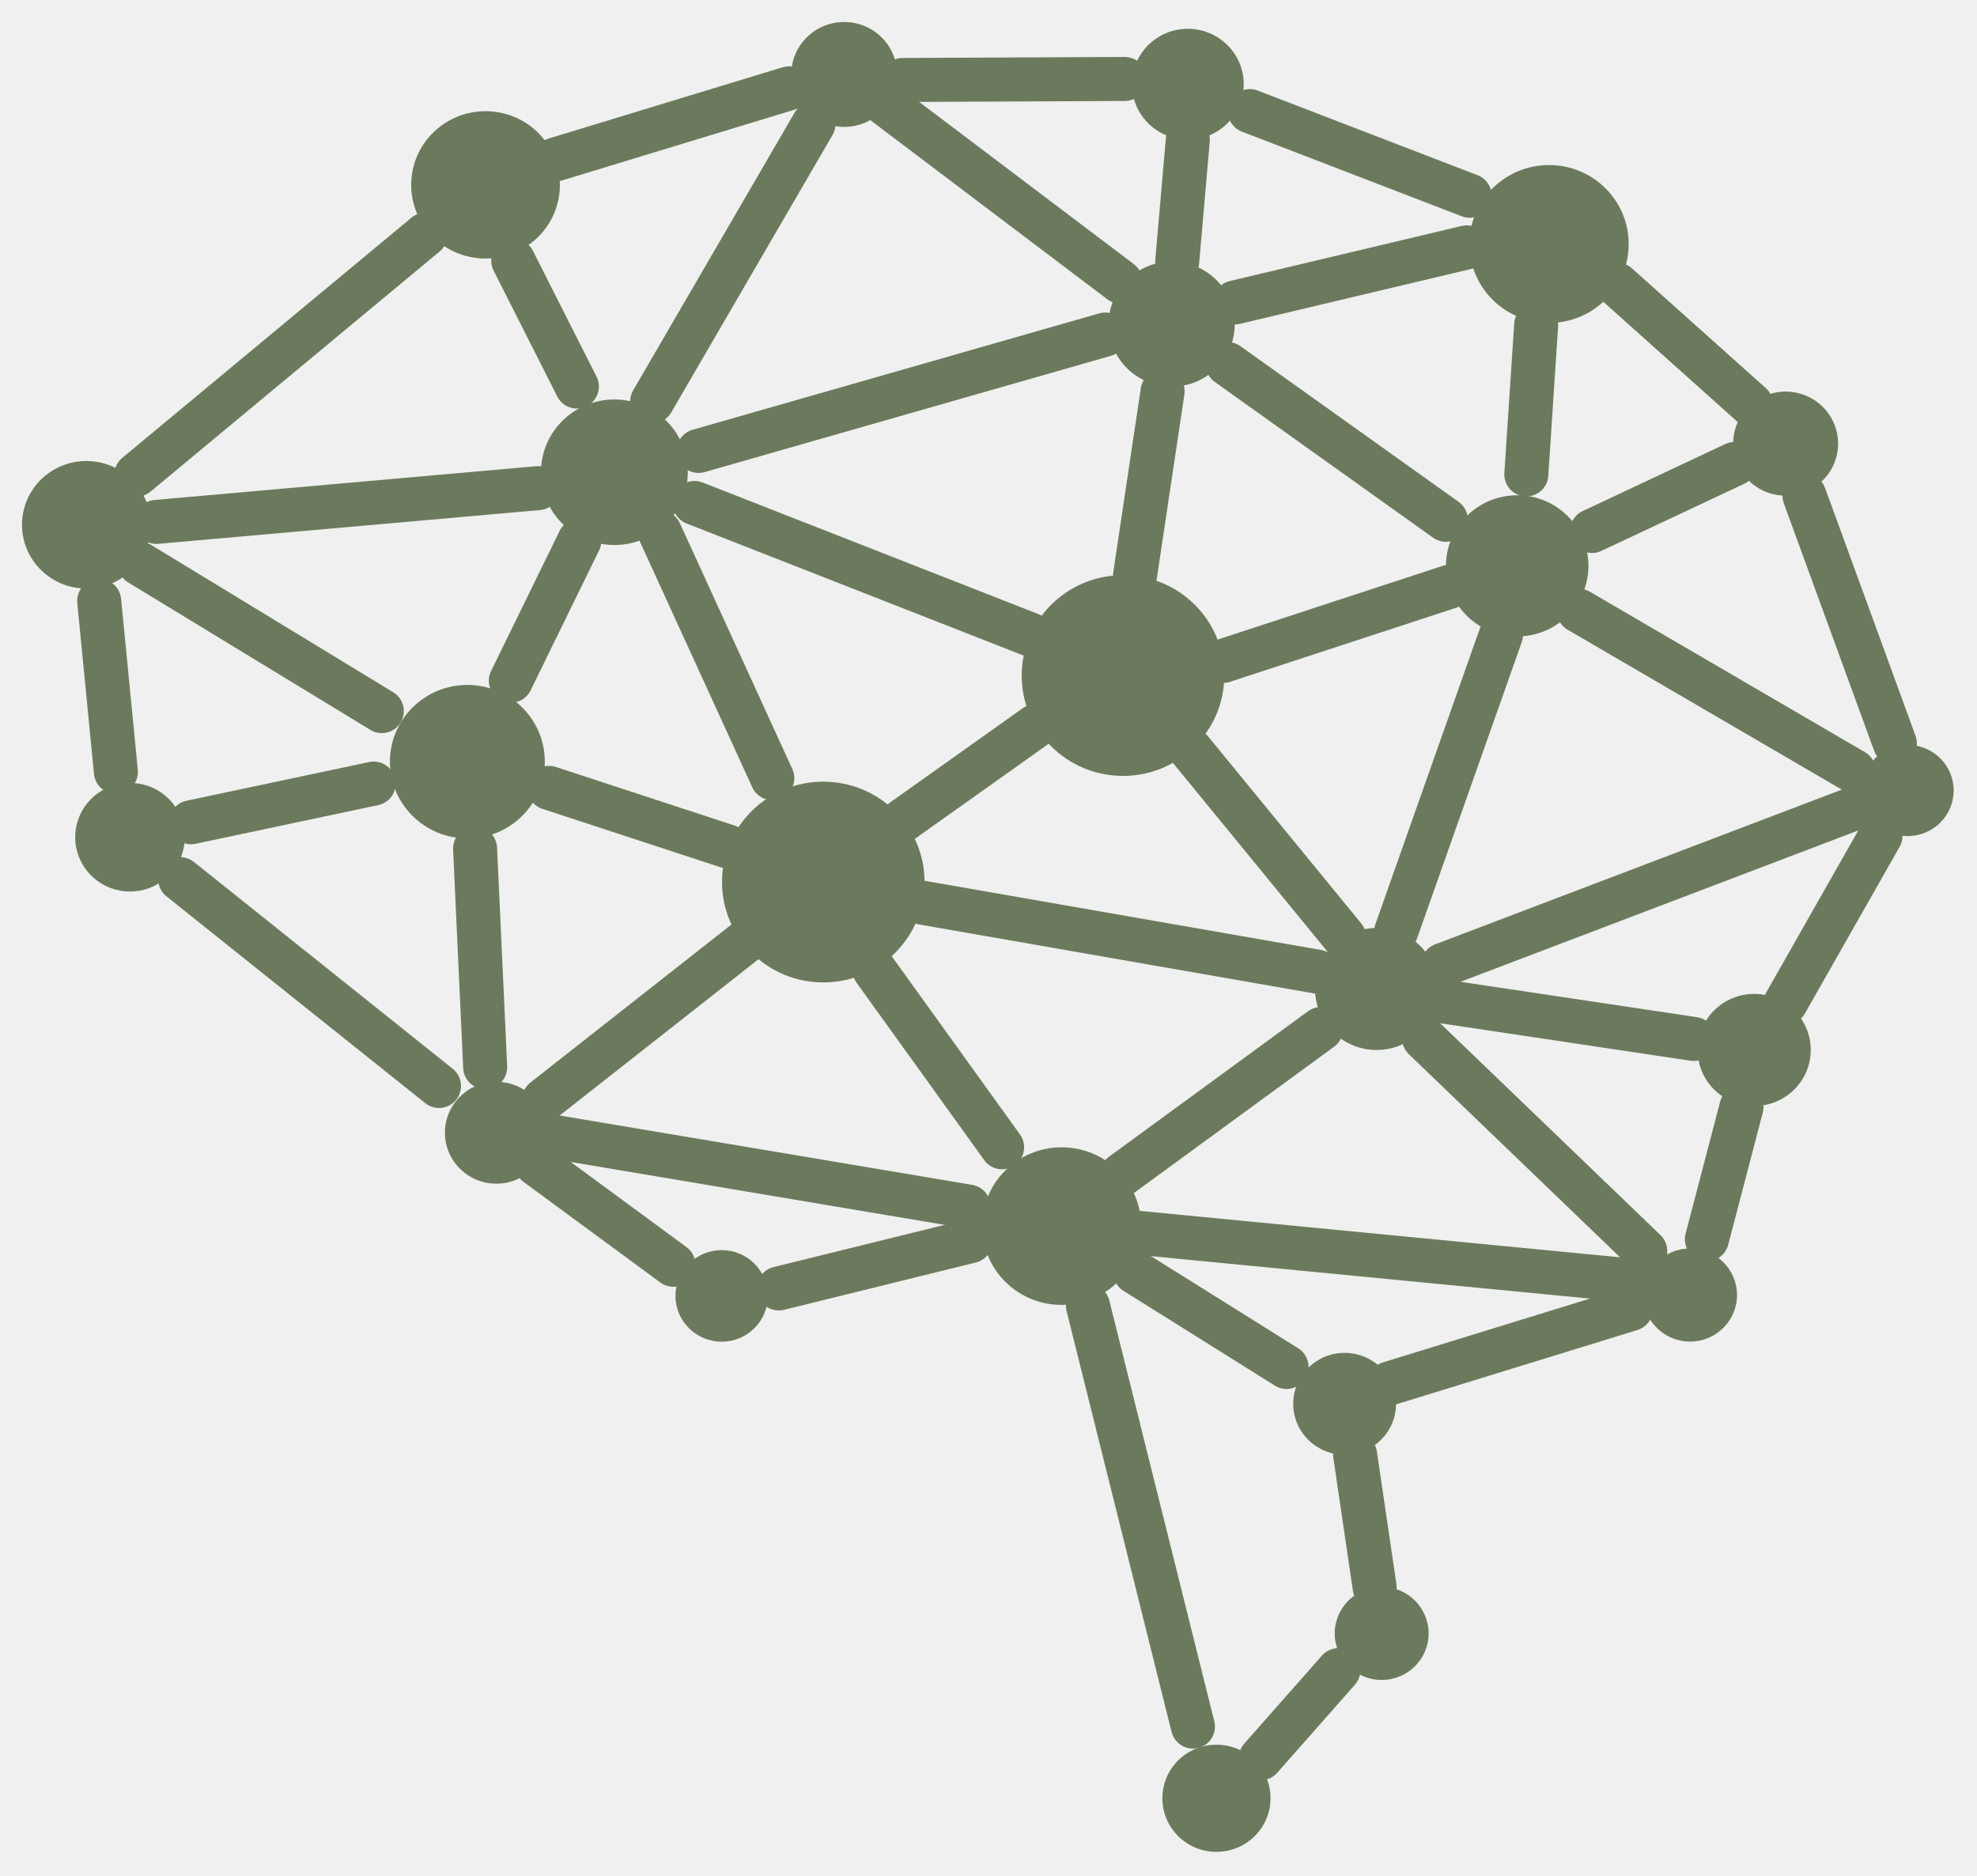
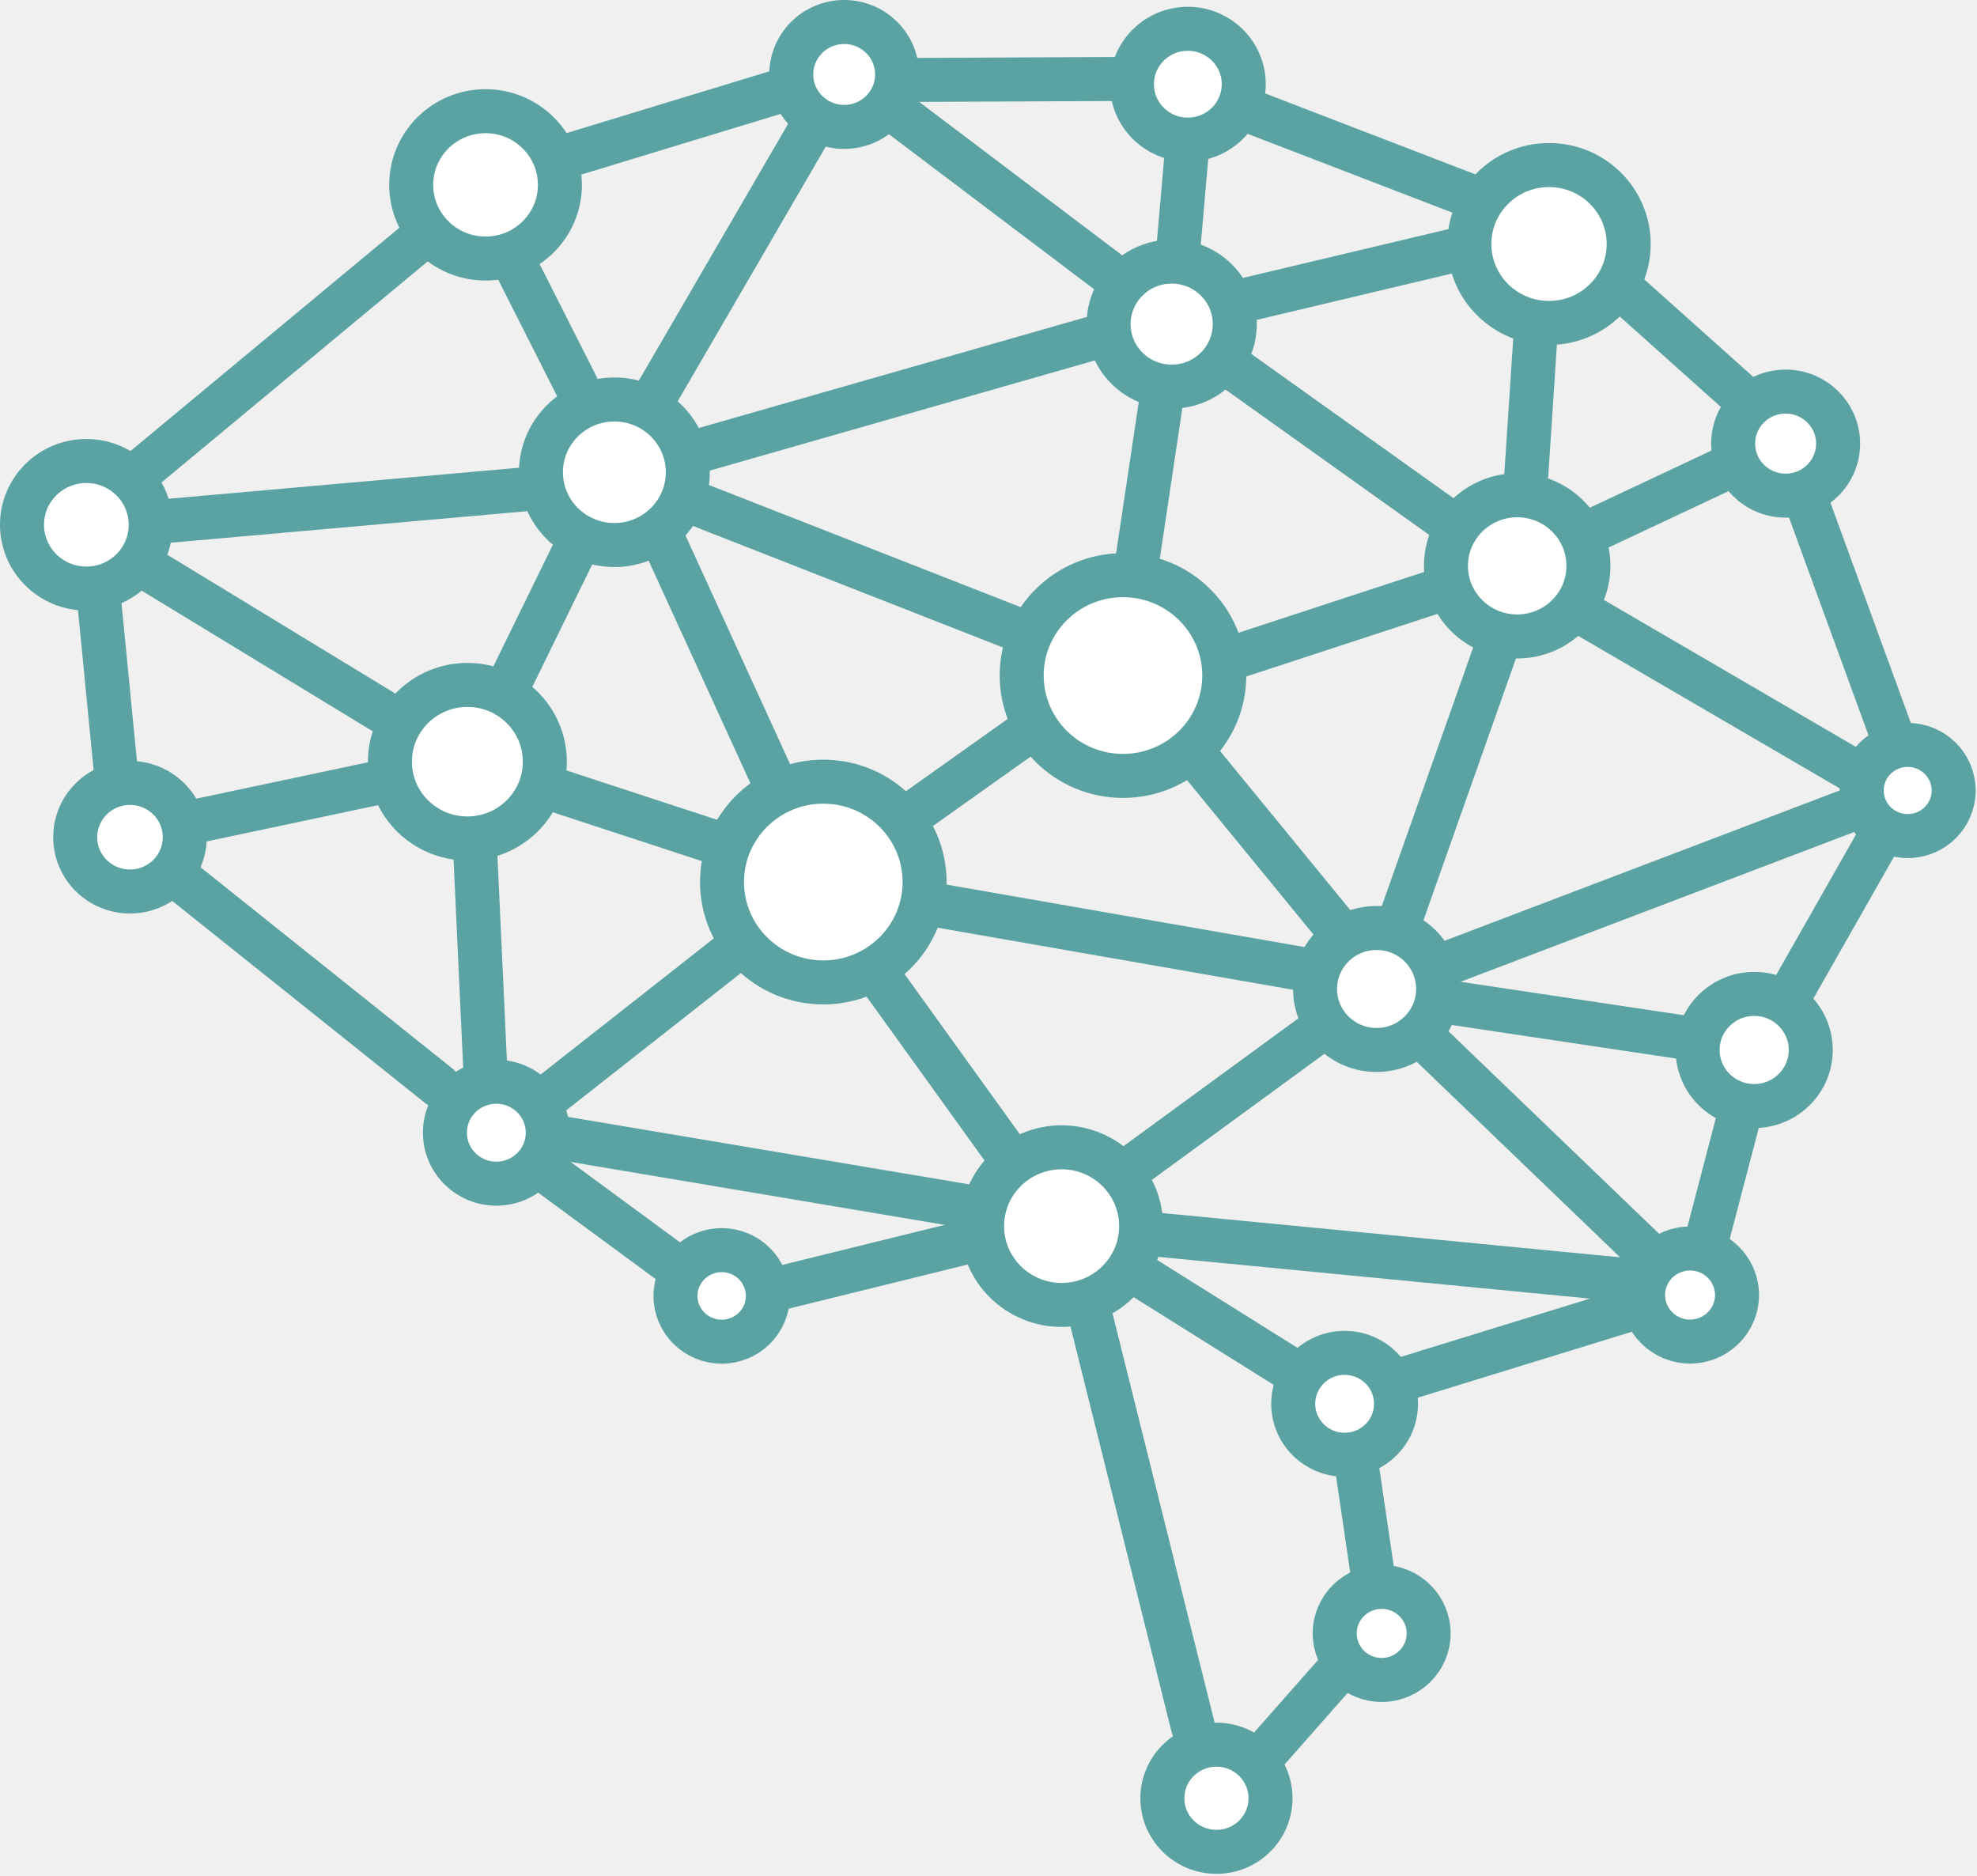
<svg xmlns="http://www.w3.org/2000/svg" width="100%" height="100%" viewBox="0 0 936 888" version="1.1" style="fill-rule:evenodd;clip-rule:evenodd;stroke-linecap:round;stroke-linejoin:round;stroke-miterlimit:1.5;">
  <g transform="matrix(2.08333,0,0,2.08333,-393.452,-393.085)">
    <g id="striche">
-       <path d="M219.844,296.56L285.567,241.983" style="fill:none;stroke:#6b7a5c;stroke-width:10px;" />
-       <path d="M368.151,208.756L315.015,224.934" style="fill:none;stroke:#6b7a5c;stroke-width:10px;" />
-       <path d="M393.982,206.854L444.46,206.623" style="fill:none;stroke:#6b7a5c;stroke-width:10px;" />
-       <path d="M373.731,216.836L337.065,279.899" style="fill:none;stroke:#6b7a5c;stroke-width:10px;" />
-       <path d="M305.498,247.925L319.955,276.509" style="fill:none;stroke:#6b7a5c;stroke-width:10px;" />
-       <path d="M224.402,307.273L311.137,299.599" style="fill:none;stroke:#6b7a5c;stroke-width:10px;" />
-       <path d="M220.655,316.802L275.626,350.259" style="fill:none;stroke:#6b7a5c;stroke-width:10px;" />
-       <path d="M211.395,325.216L215.195,364.062" style="fill:none;stroke:#6b7a5c;stroke-width:10px;" />
-       <path d="M273.781,366.728L232.283,375.52" style="fill:none;stroke:#6b7a5c;stroke-width:10px;" />
-       <path d="M288.623,435.446L229.798,388.438" style="fill:none;stroke:#6b7a5c;stroke-width:10px;" />
-       <path d="M299.118,431.173L296.821,381.501" style="fill:none;stroke:#6b7a5c;stroke-width:10px;" />
-       <path d="M312.476,438.6L358.026,402.802" style="fill:none;stroke:#6b7a5c;stroke-width:10px;" />
-       <path d="M313.661,367.718L354.289,381.035" style="fill:none;stroke:#6b7a5c;stroke-width:10px;" />
-       <path d="M304.951,343.351L320.526,311.514" style="fill:none;stroke:#6b7a5c;stroke-width:10px;" />
-       <path d="M364.366,365.504L338.809,309.634" style="fill:none;stroke:#6b7a5c;stroke-width:10px;" />
-       <path d="M423.037,332.886L346.684,302.965" style="fill:none;stroke:#6b7a5c;stroke-width:10px;" />
-       <path d="M440.017,264.702L347.608,291.149" style="fill:none;stroke:#6b7a5c;stroke-width:10px;" />
-       <path d="M456.378,248.178L458.796,220.401" style="fill:none;stroke:#6b7a5c;stroke-width:10px;" />
-       <path d="M469.461,257.412L522.203,244.887" style="fill:none;stroke:#6b7a5c;stroke-width:10px;" />
-       <path d="M472.879,213.925L522.846,233.16" style="fill:none;stroke:#6b7a5c;stroke-width:10px;" />
-       <path d="M586.798,280.587L556.385,253.379" style="fill:none;stroke:#6b7a5c;stroke-width:10px;" />
-       <path d="M583.107,294.086L550.646,309.338" style="fill:none;stroke:#6b7a5c;stroke-width:10px;" />
-       <path d="M537.956,262.523L535.722,296.478" style="fill:none;stroke:#6b7a5c;stroke-width:10px;" />
-       <path d="M467.845,271.407L517.424,306.784" style="fill:none;stroke:#6b7a5c;stroke-width:10px;" />
-       <path d="M453.065,277.594L446.807,319.375" style="fill:none;stroke:#6b7a5c;stroke-width:10px;" />
-       <path d="M518.189,322.039L466.831,338.859" style="fill:none;stroke:#6b7a5c;stroke-width:10px;" />
-       <path d="M529.972,332.886L506.165,400.271" style="fill:none;stroke:#6b7a5c;stroke-width:10px;" />
-       <path d="M459.479,359.108L494.301,401.64" style="fill:none;stroke:#6b7a5c;stroke-width:10px;" />
-       <path d="M394.086,375.061L424.179,353.678" style="fill:none;stroke:#6b7a5c;stroke-width:10px;" />
-       <path d="M398.482,393.803L488.277,409.476" style="fill:none;stroke:#6b7a5c;stroke-width:10px;" />
-       <path d="M573.761,424.757L515.678,416.064" style="fill:none;stroke:#6b7a5c;stroke-width:10px;" />
-       <path d="M610.488,372.288L516.74,407.955" style="fill:none;stroke:#6b7a5c;stroke-width:10px;" />
-       <path d="M619.472,357.598L598.923,301.303" style="fill:none;stroke:#6b7a5c;stroke-width:10px;" />
-       <path d="M610.156,363.914L547.631,327.453" style="fill:none;stroke:#6b7a5c;stroke-width:10px;" />
-       <path d="M594.646,416.559L616.207,378.624" style="fill:none;stroke:#6b7a5c;stroke-width:10px;" />
-       <path d="M584.612,440.248L576.755,470.275" style="fill:none;stroke:#6b7a5c;stroke-width:10px;" />
-       <path d="M512.472,424.602L562.752,472.94" style="fill:none;stroke:#6b7a5c;stroke-width:10px;" />
-       <path d="M489.083,422.491L443.791,455.588" style="fill:none;stroke:#6b7a5c;stroke-width:10px;" />
-       <path d="M387.626,409.133L416.591,449.379" style="fill:none;stroke:#6b7a5c;stroke-width:10px;" />
-       <path d="M313.312,446.76L408.958,462.845" style="fill:none;stroke:#6b7a5c;stroke-width:10px;" />
-       <path d="M365.848,481.449L409.413,470.702" style="fill:none;stroke:#6b7a5c;stroke-width:10px;" />
-       <path d="M341.886,476.075L310.822,453.23" style="fill:none;stroke:#6b7a5c;stroke-width:10px;" />
-       <path d="M436.104,485.413L459.956,581.012" style="fill:none;stroke:#6b7a5c;stroke-width:10px;" />
-       <path d="M447.768,468.832L560.481,479.733" style="fill:none;stroke:#6b7a5c;stroke-width:10px;" />
-       <path d="M446.835,477.761L481.237,499.296" style="fill:none;stroke:#6b7a5c;stroke-width:10px;" />
-       <path d="M504.544,503.05L559.494,486.118" style="fill:none;stroke:#6b7a5c;stroke-width:10px;" />
-       <path d="M501.254,549.381L496.811,519.239" style="fill:none;stroke:#6b7a5c;stroke-width:10px;" />
-       <path d="M493.015,568.187L475.358,588.203" style="fill:none;stroke:#6b7a5c;stroke-width:10px;" />
-       <path d="M389.934,212.203L443.497,252.677" style="fill:none;stroke:#6b7a5c;stroke-width:10px;" />
+       <path d="M219.844,296.56L285.567,241.983" style="fill:none;stroke:#5ba3a3;stroke-width:10px;" />
+       <path d="M368.151,208.756L315.015,224.934" style="fill:none;stroke:#5ba3a3;stroke-width:10px;" />
+       <path d="M393.982,206.854L444.46,206.623" style="fill:none;stroke:#5ba3a3;stroke-width:10px;" />
+       <path d="M373.731,216.836L337.065,279.899" style="fill:none;stroke:#5ba3a3;stroke-width:10px;" />
+       <path d="M305.498,247.925L319.955,276.509" style="fill:none;stroke:#5ba3a3;stroke-width:10px;" />
+       <path d="M224.402,307.273L311.137,299.599" style="fill:none;stroke:#5ba3a3;stroke-width:10px;" />
+       <path d="M220.655,316.802L275.626,350.259" style="fill:none;stroke:#5ba3a3;stroke-width:10px;" />
+       <path d="M211.395,325.216L215.195,364.062" style="fill:none;stroke:#5ba3a3;stroke-width:10px;" />
+       <path d="M273.781,366.728L232.283,375.52" style="fill:none;stroke:#5ba3a3;stroke-width:10px;" />
+       <path d="M288.623,435.446L229.798,388.438" style="fill:none;stroke:#5ba3a3;stroke-width:10px;" />
+       <path d="M299.118,431.173L296.821,381.501" style="fill:none;stroke:#5ba3a3;stroke-width:10px;" />
+       <path d="M312.476,438.6L358.026,402.802" style="fill:none;stroke:#5ba3a3;stroke-width:10px;" />
+       <path d="M313.661,367.718L354.289,381.035" style="fill:none;stroke:#5ba3a3;stroke-width:10px;" />
+       <path d="M304.951,343.351L320.526,311.514" style="fill:none;stroke:#5ba3a3;stroke-width:10px;" />
+       <path d="M364.366,365.504L338.809,309.634" style="fill:none;stroke:#5ba3a3;stroke-width:10px;" />
+       <path d="M423.037,332.886L346.684,302.965" style="fill:none;stroke:#5ba3a3;stroke-width:10px;" />
+       <path d="M440.017,264.702L347.608,291.149" style="fill:none;stroke:#5ba3a3;stroke-width:10px;" />
+       <path d="M456.378,248.178L458.796,220.401" style="fill:none;stroke:#5ba3a3;stroke-width:10px;" />
+       <path d="M469.461,257.412L522.203,244.887" style="fill:none;stroke:#5ba3a3;stroke-width:10px;" />
+       <path d="M472.879,213.925L522.846,233.16" style="fill:none;stroke:#5ba3a3;stroke-width:10px;" />
+       <path d="M586.798,280.587L556.385,253.379" style="fill:none;stroke:#5ba3a3;stroke-width:10px;" />
+       <path d="M583.107,294.086L550.646,309.338" style="fill:none;stroke:#5ba3a3;stroke-width:10px;" />
+       <path d="M537.956,262.523L535.722,296.478" style="fill:none;stroke:#5ba3a3;stroke-width:10px;" />
+       <path d="M467.845,271.407L517.424,306.784" style="fill:none;stroke:#5ba3a3;stroke-width:10px;" />
+       <path d="M453.065,277.594L446.807,319.375" style="fill:none;stroke:#5ba3a3;stroke-width:10px;" />
+       <path d="M518.189,322.039L466.831,338.859" style="fill:none;stroke:#5ba3a3;stroke-width:10px;" />
+       <path d="M529.972,332.886L506.165,400.271" style="fill:none;stroke:#5ba3a3;stroke-width:10px;" />
+       <path d="M459.479,359.108L494.301,401.64" style="fill:none;stroke:#5ba3a3;stroke-width:10px;" />
+       <path d="M394.086,375.061L424.179,353.678" style="fill:none;stroke:#5ba3a3;stroke-width:10px;" />
+       <path d="M398.482,393.803L488.277,409.476" style="fill:none;stroke:#5ba3a3;stroke-width:10px;" />
+       <path d="M573.761,424.757L515.678,416.064" style="fill:none;stroke:#5ba3a3;stroke-width:10px;" />
+       <path d="M610.488,372.288L516.74,407.955" style="fill:none;stroke:#5ba3a3;stroke-width:10px;" />
+       <path d="M619.472,357.598L598.923,301.303" style="fill:none;stroke:#5ba3a3;stroke-width:10px;" />
+       <path d="M610.156,363.914L547.631,327.453" style="fill:none;stroke:#5ba3a3;stroke-width:10px;" />
+       <path d="M594.646,416.559L616.207,378.624" style="fill:none;stroke:#5ba3a3;stroke-width:10px;" />
+       <path d="M584.612,440.248L576.755,470.275" style="fill:none;stroke:#5ba3a3;stroke-width:10px;" />
+       <path d="M512.472,424.602L562.752,472.94" style="fill:none;stroke:#5ba3a3;stroke-width:10px;" />
+       <path d="M489.083,422.491L443.791,455.588" style="fill:none;stroke:#5ba3a3;stroke-width:10px;" />
+       <path d="M387.626,409.133L416.591,449.379" style="fill:none;stroke:#5ba3a3;stroke-width:10px;" />
+       <path d="M313.312,446.76L408.958,462.845" style="fill:none;stroke:#5ba3a3;stroke-width:10px;" />
+       <path d="M365.848,481.449L409.413,470.702" style="fill:none;stroke:#5ba3a3;stroke-width:10px;" />
+       <path d="M341.886,476.075L310.822,453.23" style="fill:none;stroke:#5ba3a3;stroke-width:10px;" />
+       <path d="M436.104,485.413L459.956,581.012" style="fill:none;stroke:#5ba3a3;stroke-width:10px;" />
+       <path d="M447.768,468.832L560.481,479.733" style="fill:none;stroke:#5ba3a3;stroke-width:10px;" />
+       <path d="M446.835,477.761L481.237,499.296" style="fill:none;stroke:#5ba3a3;stroke-width:10px;" />
+       <path d="M504.544,503.05L559.494,486.118" style="fill:none;stroke:#5ba3a3;stroke-width:10px;" />
+       <path d="M501.254,549.381L496.811,519.239" style="fill:none;stroke:#5ba3a3;stroke-width:10px;" />
+       <path d="M493.015,568.187L475.358,588.203" style="fill:none;stroke:#5ba3a3;stroke-width:10px;" />
+       <path d="M389.934,212.203L443.497,252.677" style="fill:none;stroke:#5ba3a3;stroke-width:10px;" />
    </g>
    <g id="somas">
      <g transform="matrix(0.610793,0,0,0.610793,94.5399,184.561)">
-         <ellipse cx="460.739" cy="334.883" rx="37.683" ry="37.34" style="fill:#6b7a5c;" />
+         <ellipse cx="460.739" cy="334.883" rx="37.683" ry="37.34" style="fill:white;" />
      </g>
      <g transform="matrix(0.610793,0,0,0.610793,162.642,137.638)">
-         <ellipse cx="460.739" cy="334.883" rx="37.683" ry="37.34" style="fill:#6b7a5c;" />
+         <ellipse cx="460.739" cy="334.883" rx="37.683" ry="37.34" style="fill:white;" />
      </g>
      <g transform="matrix(0.480381,0,0,0.480381,319.549,83.2511)">
-         <ellipse cx="460.739" cy="334.883" rx="37.683" ry="37.34" style="fill:#6b7a5c;" />
+         <ellipse cx="460.739" cy="334.883" rx="37.683" ry="37.34" style="fill:white;" />
      </g>
      <g transform="matrix(0.316531,0,0,0.316531,448.808,183.483)">
-         <ellipse cx="460.739" cy="334.883" rx="37.683" ry="37.34" style="fill:#6b7a5c;" />
+         <ellipse cx="460.739" cy="334.883" rx="37.683" ry="37.34" style="fill:white;" />
      </g>
      <g transform="matrix(0.429607,0,0,0.429607,335.71,173.392)">
-         <ellipse cx="460.739" cy="334.883" rx="37.683" ry="37.34" style="fill:#6b7a5c;" />
+         <ellipse cx="460.739" cy="334.883" rx="37.683" ry="37.34" style="fill:white;" />
      </g>
      <g transform="matrix(0.277361,0,0,0.277361,494.594,275.419)">
-         <ellipse cx="460.739" cy="334.883" rx="37.683" ry="37.34" style="fill:#6b7a5c;" />
+         <ellipse cx="460.739" cy="334.883" rx="37.683" ry="37.34" style="fill:white;" />
      </g>
      <g transform="matrix(0.341095,0,0,0.341095,430.347,313.036)">
-         <ellipse cx="460.739" cy="334.883" rx="37.683" ry="37.34" style="fill:#6b7a5c;" />
+         <ellipse cx="460.739" cy="334.883" rx="37.683" ry="37.34" style="fill:white;" />
      </g>
      <g transform="matrix(0.37115,0,0,0.37115,330.689,289.113)">
-         <ellipse cx="460.739" cy="334.883" rx="37.683" ry="37.34" style="fill:#6b7a5c;" />
+         <ellipse cx="460.739" cy="334.883" rx="37.683" ry="37.34" style="fill:white;" />
      </g>
      <g transform="matrix(0.47958,0,0,0.47958,209.152,306.684)">
-         <ellipse cx="460.739" cy="334.883" rx="37.683" ry="37.34" style="fill:#6b7a5c;" />
+         <ellipse cx="460.739" cy="334.883" rx="37.683" ry="37.34" style="fill:white;" />
      </g>
      <g transform="matrix(0.27855,0,0,0.27855,224.521,389.864)">
-         <ellipse cx="460.739" cy="334.883" rx="37.683" ry="37.34" style="fill:#6b7a5c;" />
+         <ellipse cx="460.739" cy="334.883" rx="37.683" ry="37.34" style="fill:white;" />
      </g>
      <g transform="matrix(0.310029,0,0,0.310029,158.808,342.24)">
-         <ellipse cx="460.739" cy="334.883" rx="37.683" ry="37.34" style="fill:#6b7a5c;" />
+         <ellipse cx="460.739" cy="334.883" rx="37.683" ry="37.34" style="fill:white;" />
      </g>
      <g transform="matrix(0.467077,0,0,0.467077,79.8698,205.341)">
-         <ellipse cx="460.739" cy="334.883" rx="37.683" ry="37.34" style="fill:#6b7a5c;" />
+         <ellipse cx="460.739" cy="334.883" rx="37.683" ry="37.34" style="fill:white;" />
      </g>
      <g transform="matrix(0.442831,0,0,0.442831,124.447,147.692)">
-         <ellipse cx="460.739" cy="334.883" rx="37.683" ry="37.34" style="fill:#6b7a5c;" />
+         <ellipse cx="460.739" cy="334.883" rx="37.683" ry="37.34" style="fill:white;" />
      </g>
      <g transform="matrix(0.388082,0,0,0.388082,29.6768,177.963)">
-         <ellipse cx="460.739" cy="334.883" rx="37.683" ry="37.34" style="fill:#6b7a5c;" />
+         <ellipse cx="460.739" cy="334.883" rx="37.683" ry="37.34" style="fill:white;" />
      </g>
      <g transform="matrix(0.330301,0,0,0.330301,66.2146,268.307)">
-         <ellipse cx="460.739" cy="334.883" rx="37.683" ry="37.34" style="fill:#6b7a5c;" />
+         <ellipse cx="460.739" cy="334.883" rx="37.683" ry="37.34" style="fill:white;" />
      </g>
      <g transform="matrix(0.44835,0,0,0.44835,92.628,80.5432)">
-         <ellipse cx="460.739" cy="334.883" rx="37.683" ry="37.34" style="fill:#6b7a5c;" />
+         <ellipse cx="460.739" cy="334.883" rx="37.683" ry="37.34" style="fill:white;" />
      </g>
      <g transform="matrix(0.380386,0,0,0.380386,279.868,134.943)">
-         <ellipse cx="460.739" cy="334.883" rx="37.683" ry="37.34" style="fill:#6b7a5c;" />
+         <ellipse cx="460.739" cy="334.883" rx="37.683" ry="37.34" style="fill:white;" />
      </g>
      <g transform="matrix(0.337113,0,0,0.337113,303.475,94.92)">
-         <ellipse cx="460.739" cy="334.883" rx="37.683" ry="37.34" style="fill:#6b7a5c;" />
+         <ellipse cx="460.739" cy="334.883" rx="37.683" ry="37.34" style="fill:white;" />
      </g>
      <g transform="matrix(0.319178,0,0,0.319178,233.643,98.7116)">
-         <ellipse cx="460.739" cy="334.883" rx="37.683" ry="37.34" style="fill:#6b7a5c;" />
+         <ellipse cx="460.739" cy="334.883" rx="37.683" ry="37.34" style="fill:white;" />
      </g>
      <g transform="matrix(0.30998,0,0,0.30998,351.607,403.857)">
-         <ellipse cx="460.739" cy="334.883" rx="37.683" ry="37.34" style="fill:#6b7a5c;" />
+         <ellipse cx="460.739" cy="334.883" rx="37.683" ry="37.34" style="fill:white;" />
      </g>
      <g transform="matrix(0.283182,0,0,0.283182,442.456,388.115)">
-         <ellipse cx="460.739" cy="334.883" rx="37.683" ry="37.34" style="fill:#6b7a5c;" />
+         <ellipse cx="460.739" cy="334.883" rx="37.683" ry="37.34" style="fill:white;" />
      </g>
      <g transform="matrix(0.283167,0,0,0.283167,372.382,465.01)">
-         <ellipse cx="460.739" cy="334.883" rx="37.683" ry="37.34" style="fill:#6b7a5c;" />
+         <ellipse cx="460.739" cy="334.883" rx="37.683" ry="37.34" style="fill:white;" />
      </g>
      <g transform="matrix(0.326066,0,0,0.326066,315.066,488.102)">
-         <ellipse cx="460.739" cy="334.883" rx="37.683" ry="37.34" style="fill:#6b7a5c;" />
+         <ellipse cx="460.739" cy="334.883" rx="37.683" ry="37.34" style="fill:white;" />
+       </g>
+     </g>
+     <g id="kreise">
+       <g transform="matrix(0.610793,0,0,0.610793,94.5399,184.561)">
+         <ellipse cx="460.739" cy="334.883" rx="37.683" ry="37.34" style="fill:none;stroke:#5ba3a3;stroke-width:16.37px;" />
+       </g>
+       <g transform="matrix(0.610793,0,0,0.610793,162.642,137.638)">
+         <ellipse cx="460.739" cy="334.883" rx="37.683" ry="37.34" style="fill:none;stroke:#5ba3a3;stroke-width:16.37px;" />
+       </g>
+       <g transform="matrix(0.480381,0,0,0.480381,319.549,83.2511)">
+         <ellipse cx="460.739" cy="334.883" rx="37.683" ry="37.34" style="fill:none;stroke:#5ba3a3;stroke-width:20.82px;" />
+       </g>
+       <g transform="matrix(0.316531,0,0,0.316531,448.808,183.483)">
+         <ellipse cx="460.739" cy="334.883" rx="37.683" ry="37.34" style="fill:none;stroke:#5ba3a3;stroke-width:31.59px;" />
+       </g>
+       <g transform="matrix(0.429607,0,0,0.429607,335.71,173.392)">
+         <ellipse cx="460.739" cy="334.883" rx="37.683" ry="37.34" style="fill:none;stroke:#5ba3a3;stroke-width:23.28px;" />
+       </g>
+       <g transform="matrix(0.277361,0,0,0.277361,494.594,275.419)">
+         <ellipse cx="460.739" cy="334.883" rx="37.683" ry="37.34" style="fill:none;stroke:#5ba3a3;stroke-width:36.05px;" />
+       </g>
+       <g transform="matrix(0.341095,0,0,0.341095,430.347,313.036)">
+         <ellipse cx="460.739" cy="334.883" rx="37.683" ry="37.34" style="fill:none;stroke:#5ba3a3;stroke-width:29.32px;" />
+       </g>
+       <g transform="matrix(0.37115,0,0,0.37115,330.689,289.113)">
+         <ellipse cx="460.739" cy="334.883" rx="37.683" ry="37.34" style="fill:none;stroke:#5ba3a3;stroke-width:26.94px;" />
+       </g>
+       <g transform="matrix(0.47958,0,0,0.47958,209.152,306.684)">
+         <ellipse cx="460.739" cy="334.883" rx="37.683" ry="37.34" style="fill:none;stroke:#5ba3a3;stroke-width:20.85px;" />
+       </g>
+       <g transform="matrix(0.27855,0,0,0.27855,224.521,389.864)">
+         <ellipse cx="460.739" cy="334.883" rx="37.683" ry="37.34" style="fill:none;stroke:#5ba3a3;stroke-width:35.9px;" />
+       </g>
+       <g transform="matrix(0.310029,0,0,0.310029,158.808,342.24)">
+         <ellipse cx="460.739" cy="334.883" rx="37.683" ry="37.34" style="fill:none;stroke:#5ba3a3;stroke-width:32.26px;" />
+       </g>
+       <g transform="matrix(0.467077,0,0,0.467077,79.8698,205.341)">
+         <ellipse cx="460.739" cy="334.883" rx="37.683" ry="37.34" style="fill:none;stroke:#5ba3a3;stroke-width:21.41px;" />
+       </g>
+       <g transform="matrix(0.442831,0,0,0.442831,124.447,147.692)">
+         <ellipse cx="460.739" cy="334.883" rx="37.683" ry="37.34" style="fill:none;stroke:#5ba3a3;stroke-width:22.58px;" />
+       </g>
+       <g transform="matrix(0.388082,0,0,0.388082,29.6768,177.963)">
+         <ellipse cx="460.739" cy="334.883" rx="37.683" ry="37.34" style="fill:none;stroke:#5ba3a3;stroke-width:25.77px;" />
+       </g>
+       <g transform="matrix(0.330301,0,0,0.330301,66.2146,268.307)">
+         <ellipse cx="460.739" cy="334.883" rx="37.683" ry="37.34" style="fill:none;stroke:#5ba3a3;stroke-width:30.28px;" />
+       </g>
+       <g transform="matrix(0.44835,0,0,0.44835,92.628,80.5432)">
+         <ellipse cx="460.739" cy="334.883" rx="37.683" ry="37.34" style="fill:none;stroke:#5ba3a3;stroke-width:22.3px;" />
+       </g>
+       <g transform="matrix(0.380386,0,0,0.380386,279.868,134.943)">
+         <ellipse cx="460.739" cy="334.883" rx="37.683" ry="37.34" style="fill:none;stroke:#5ba3a3;stroke-width:26.29px;" />
+       </g>
+       <g transform="matrix(0.337113,0,0,0.337113,303.475,94.92)">
+         <ellipse cx="460.739" cy="334.883" rx="37.683" ry="37.34" style="fill:none;stroke:#5ba3a3;stroke-width:29.66px;" />
+       </g>
+       <g transform="matrix(0.319178,0,0,0.319178,233.643,98.7116)">
+         <ellipse cx="460.739" cy="334.883" rx="37.683" ry="37.34" style="fill:none;stroke:#5ba3a3;stroke-width:31.33px;" />
+       </g>
+       <g transform="matrix(0.30998,0,0,0.30998,351.607,403.857)">
+         <ellipse cx="460.739" cy="334.883" rx="37.683" ry="37.34" style="fill:none;stroke:#5ba3a3;stroke-width:32.26px;" />
+       </g>
+       <g transform="matrix(0.283182,0,0,0.283182,442.456,388.115)">
+         <ellipse cx="460.739" cy="334.883" rx="37.683" ry="37.34" style="fill:none;stroke:#5ba3a3;stroke-width:35.31px;" />
+       </g>
+       <g transform="matrix(0.283167,0,0,0.283167,372.382,465.01)">
+         <ellipse cx="460.739" cy="334.883" rx="37.683" ry="37.34" style="fill:none;stroke:#5ba3a3;stroke-width:35.31px;" />
+       </g>
+       <g transform="matrix(0.326066,0,0,0.326066,315.066,488.102)">
+         <ellipse cx="460.739" cy="334.883" rx="37.683" ry="37.34" style="fill:none;stroke:#5ba3a3;stroke-width:30.67px;" />
      </g>
    </g>
  </g>
</svg>
